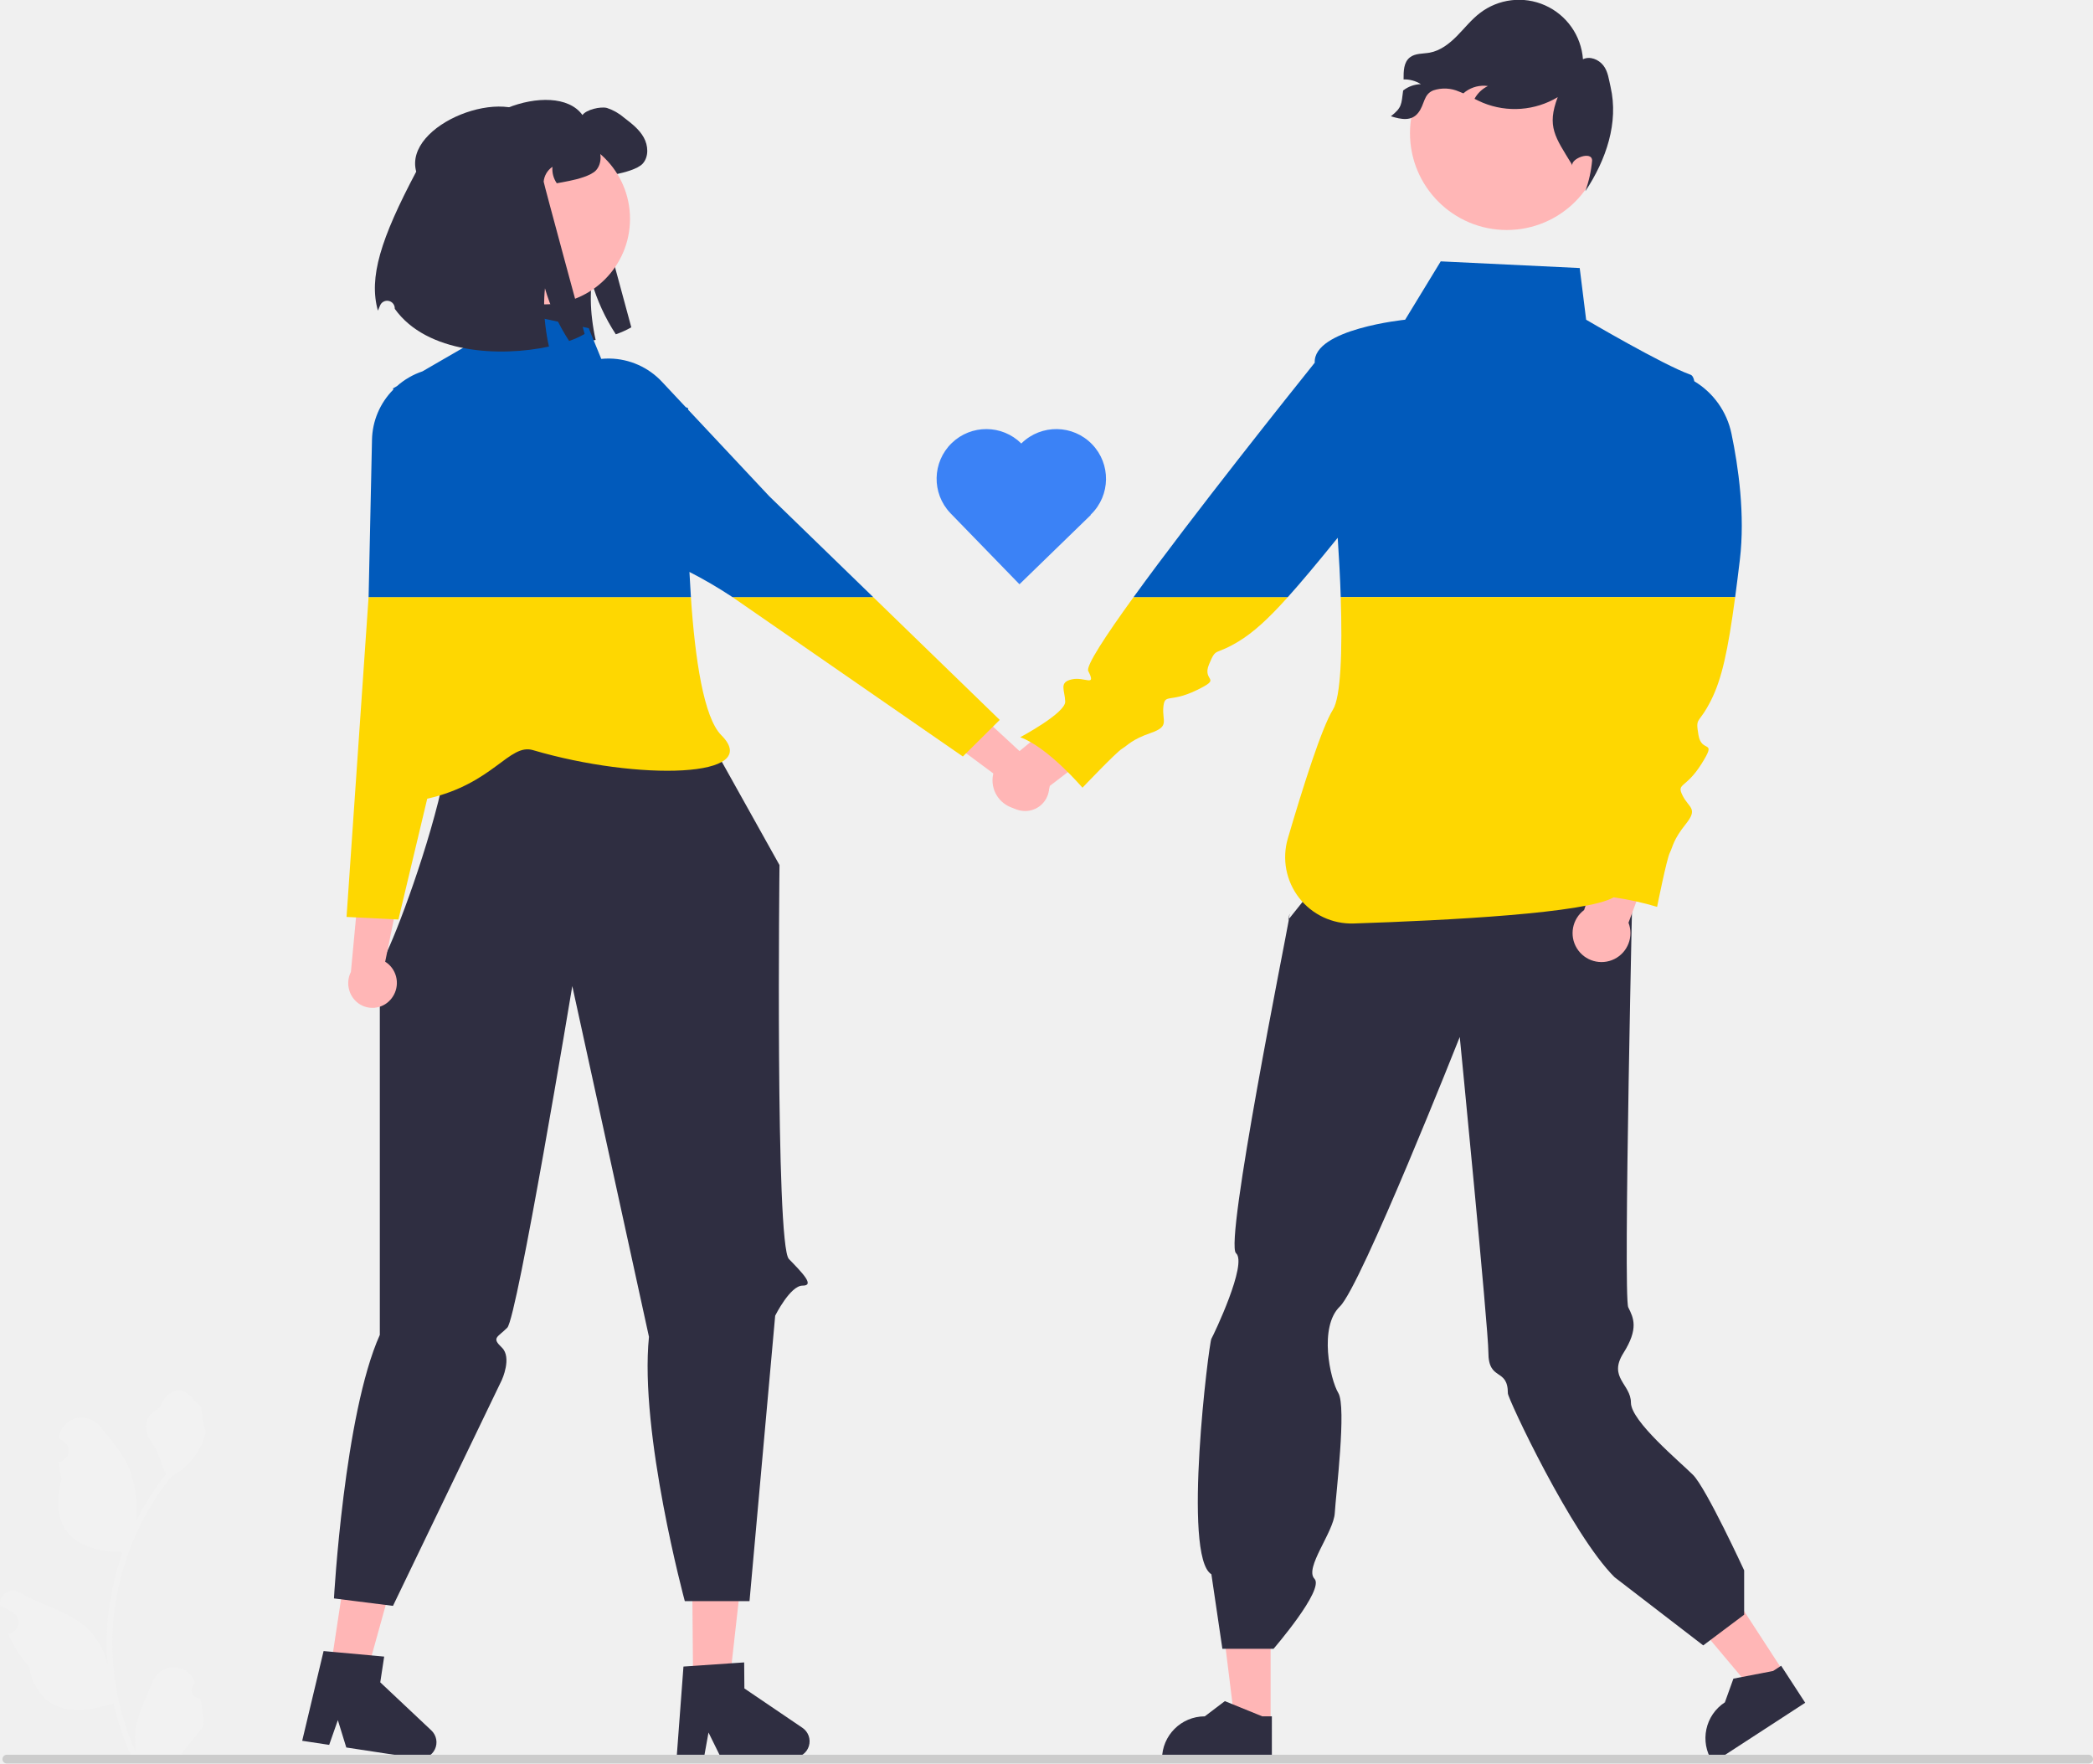
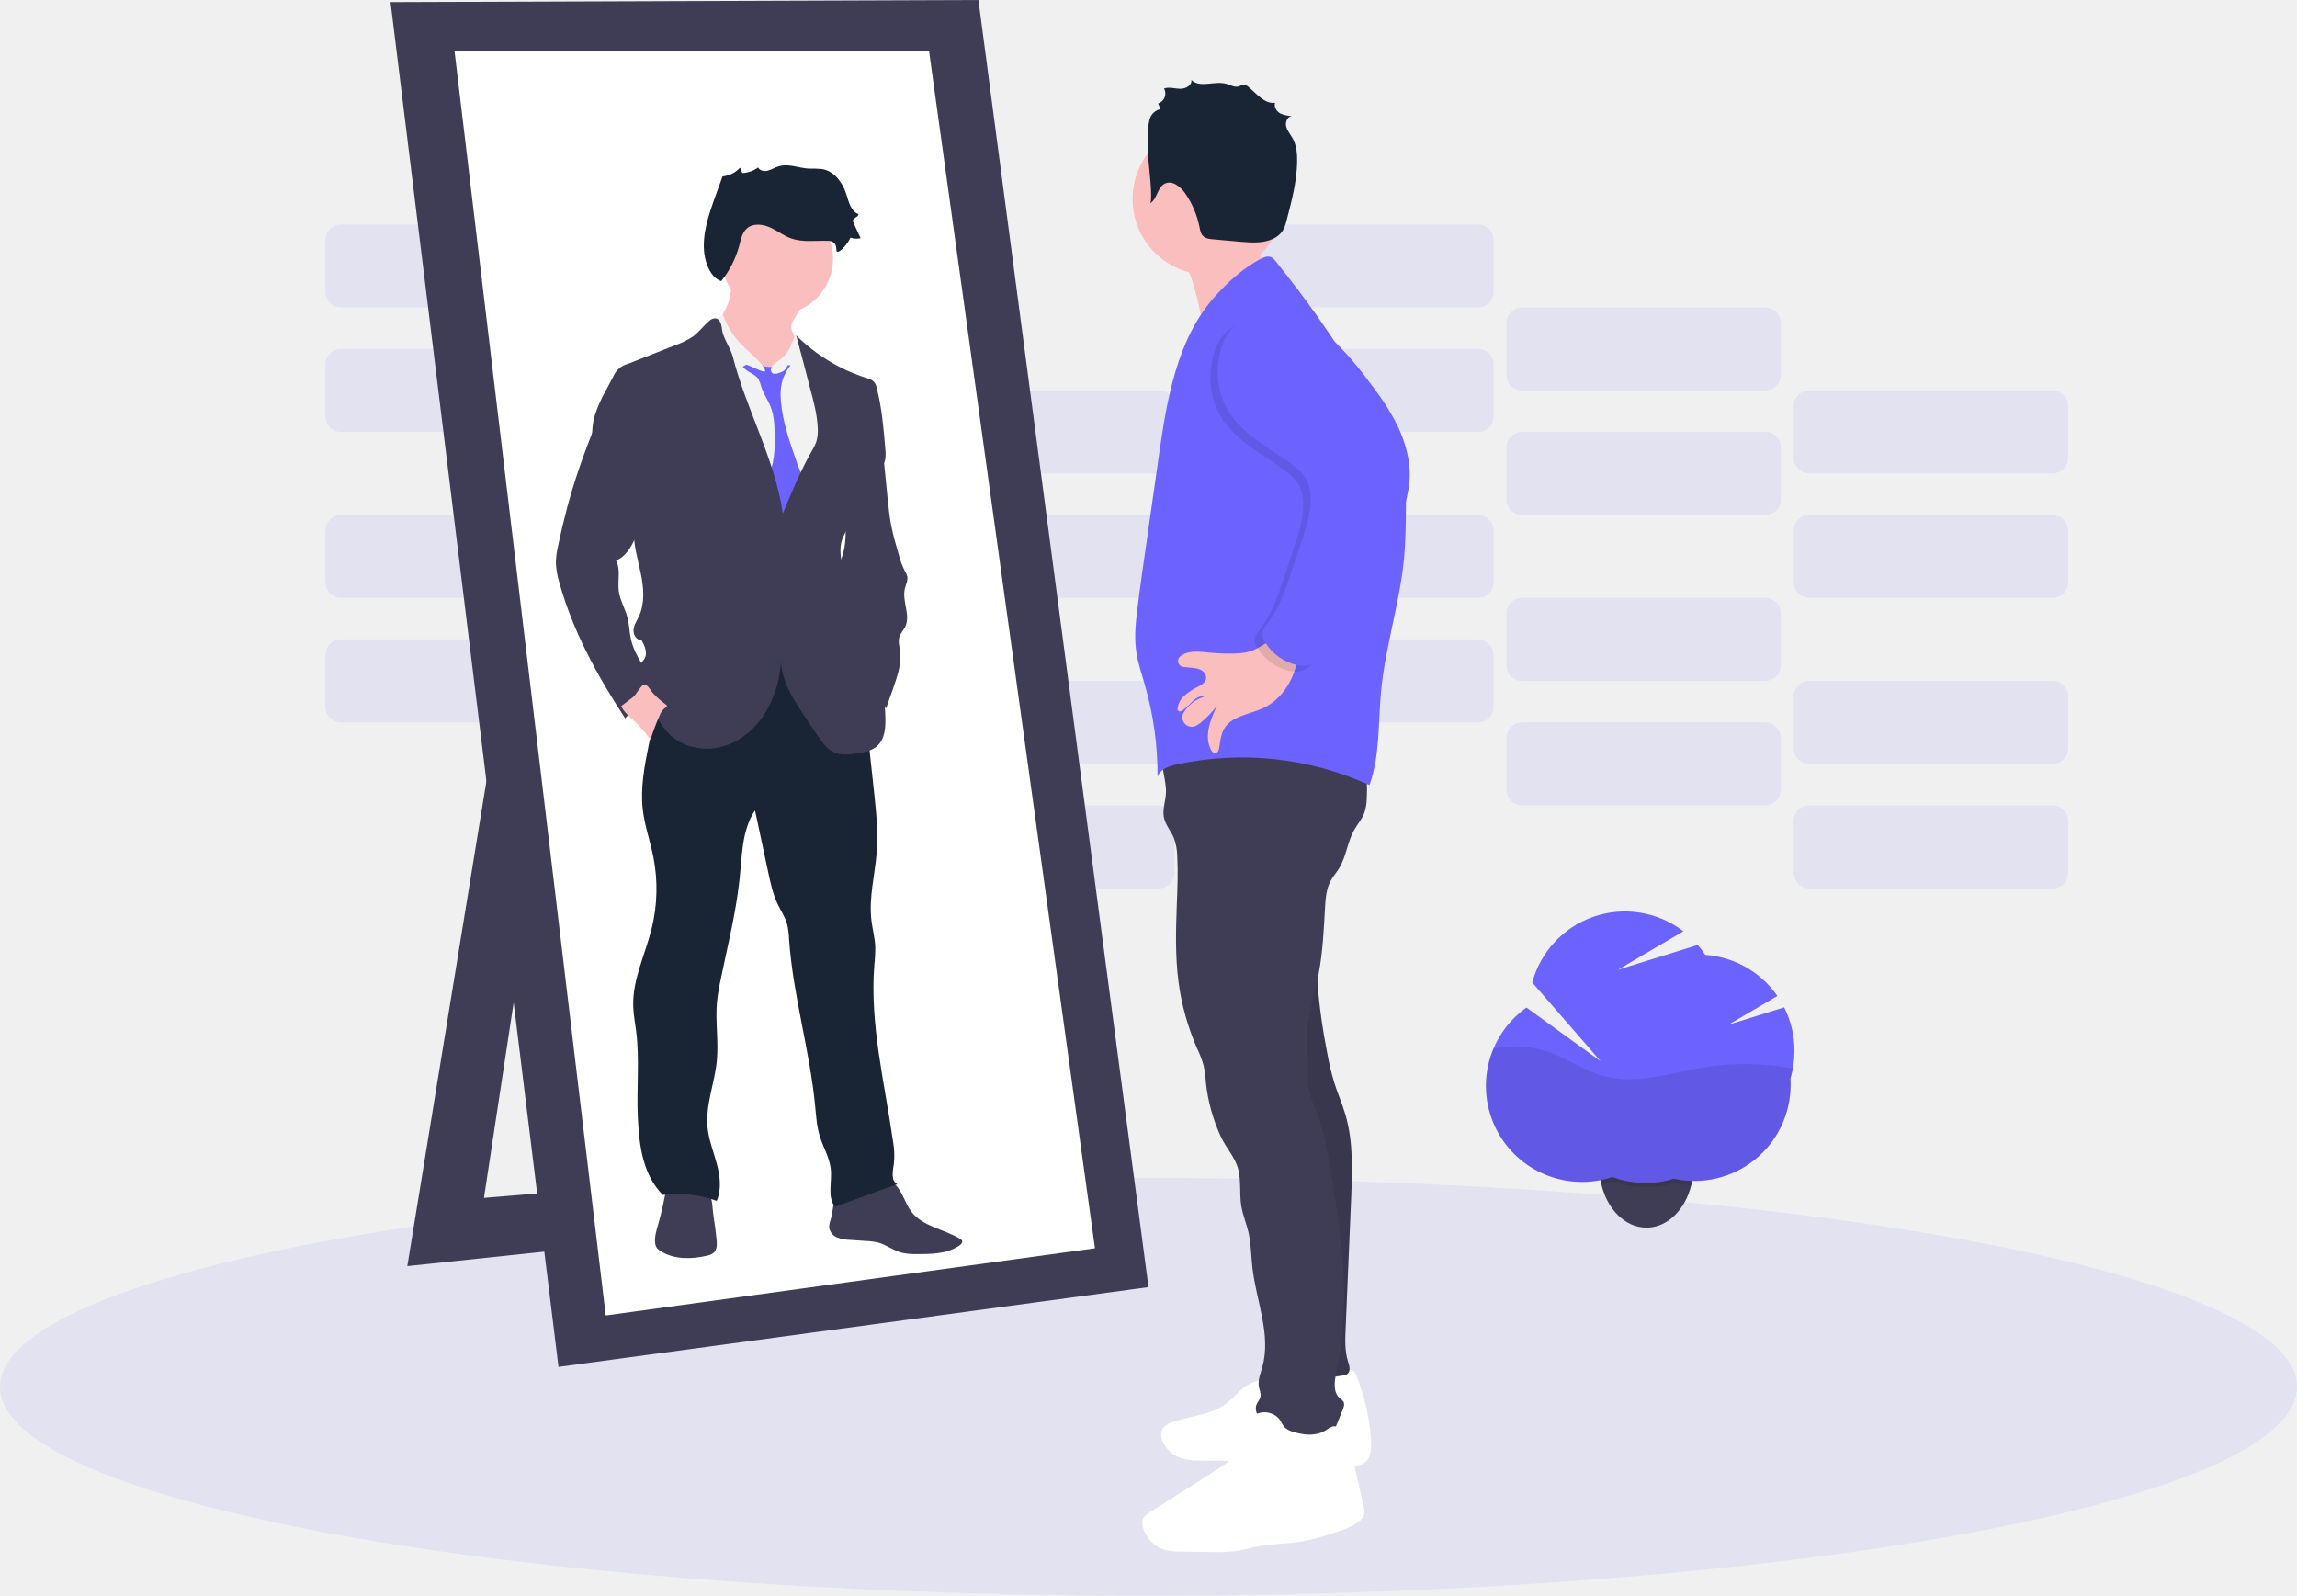
- <svg xmlns="http://www.w3.org/2000/svg" data-name="Layer 1" width="567.338" height="478.016" viewBox="0 0 567.338 478.016">
-   <path d="M441.806,255.712c-3.529-12.867,24.936-23.901,32.41-13.539,1.039-1.473,4.881-2.368,6.643-1.916a13.744,13.744,0,0,1,4.691,2.675c1.988,1.527,4.049,3.109,5.269,5.305,1.229,2.187,1.419,5.17-.235,7.068-1.311,1.509-5.179,2.485-7.149,2.883-1.374.28-2.531.506-3.525.669a6.739,6.739,0,0,1-1.175-4.456,5.47,5.47,0,0,0-2.386,4.013c-.027.334,11.108,41.304,11.108,41.304a24.287,24.287,0,0,1-4.203,1.889,52.848,52.848,0,0,1-6.553-14.28,45.762,45.762,0,0,0,.127,10.168,55.948,55.948,0,0,0,.958,5.631c-13.232,2.856-33.133,1.916-41.792-10.231l-.004-.151a2.067,2.067,0,0,0-3.993-.721c-.21.536-.403 1-.576,1.369C428.9,284.371,432.163,273.932,441.806,255.712Z" transform="translate(-316.3312 -210.9919)" fill="#2f2e41" />
-   <polygon points="187.875 456.283 197.734 456.2 202.098 417.287 187.548 417.41 187.875 456.283" fill="#ffb6b6" />
-   <path d="M533.853,679.343,518.108,668.663l-.059-7.055-3.386.227-10.496.724-2.573.171-1.868,24.935,7.396-.067,1.26-6.991,3.431,6.956,19.601-.164a4.408,4.408,0,0,0,2.439-8.055Z" transform="translate(-316.3312 -210.9919)" fill="#2f2e41" />
-   <polygon points="89.571 452.439 99.318 453.92 109.798 416.192 95.412 414.006 89.571 452.439" fill="#ffb6b6" />
-   <path d="M433.261,680.048l-13.853-13.042,1.06-6.975-3.379-.313-10.477-.95-2.568-.239-5.798,24.323,7.313,1.107,2.353-6.703,2.285,7.412,19.379,2.947a4.408,4.408,0,0,0,3.685-7.566Z" transform="translate(-316.3312 -210.9919)" fill="#2f2e41" />
-   <path d="M499.672,395.413l27.953,50.064s-1.166,102.965,2.549,106.784,7.078,7.244,3.715,7.213-7.434,8.153-7.434,8.153l-6.957,77.364h-17.543s-12.344-45.623-9.713-71.64l-20.782-95.077S456.528,568.188,453.837,570.879s-4.314,2.672-1.484,5.372,0,8.808,0,8.808l-29.498,61.221-16-2.018s2.774-49.979,12.433-71.435V471.432c-.728,8.693,33.303-79.296,12.493-72.691C438.365,396.651,499.672,395.413,499.672,395.413Z" transform="translate(-316.3312 -210.9919)" fill="#2f2e41" />
-   <path d="M422.318,481.805a6.821,6.821,0,0,0-.702-9.488,6.544,6.544,0,0,0-.876-.634l4.751-23.317-10.984-6.574-3.055,32.646a6.802,6.802,0,0,0,1.568,8.155,6.51,6.51,0,0,0,9.183-.651Q422.262,481.874,422.318,481.805Z" transform="translate(-316.3312 -210.9919)" fill="#ffb6b6" />
-   <path d="M593.233,430.754a6.821,6.821,0,0,1-5.816-7.529,6.543,6.543,0,0,1,.228-1.057l-19.113-14.177,3.782-12.229,24.082,22.251a6.802,6.802,0,0,1,4.281,7.116,6.51,6.51,0,0,1-7.268,5.651Q593.321,430.767,593.233,430.754Z" transform="translate(-316.3312 -210.9919)" fill="#ffb6b6" />
-   <circle cx="147.594" cy="59.322" r="23.183" fill="#ffb6b6" />
-   <path d="M437.826,245.399" transform="translate(-316.3312 -210.9919)" fill="#2f2e41" />
-   <polygon points="483.533 453.271 475.415 458.549 451.193 429.75 463.174 421.96 483.533 453.271" fill="#ffb6b6" />
-   <path d="M805.657,672.546,780.694,688.777l-.205-.316a11.59,11.59,0,0,1,3.398-16.034l.001-0,2.31-6.424,10.757-2.072,2.179-1.417Z" transform="translate(-316.3312 -210.9919)" fill="#2f2e41" />
-   <polygon points="344.417 467.102 334.734 467.101 330.128 429.753 344.419 429.754 344.417 467.102" fill="#ffb6b6" />
-   <path d="M661.089,688.195l-29.776-.001v-.377a11.59,11.59,0,0,1,11.59-11.589h.001l5.439-4.126,10.148,4.127,2.599 0Z" transform="translate(-316.3312 -210.9919)" fill="#2f2e41" />
-   <path d="M760.974,447.632l-86.829,1.909-8.607,10.758s.744-3.793.082.373-17.414,87.23-14.247,90.016-6.004,22.02-6.678,23.193-7.933,59.07,0,63.831l2.98,20.209h13.866s13.891-16.075,11.095-18.989,5.2-12.604,5.505-17.8,3.225-28.764.963-32.542-5.319-17.96.418-23.458,32.498-73.057,32.498-73.057,7.776,79.202,7.758,85.421c-.024,8.088,5.287,4.085,5.287,11.185,0,1.434,17.294,38.303,28.916,49.827l24.035,18.488,11.093-8.32v-12.018s-10.28-22.298-13.866-25.884-16.827-14.563-16.827-19.584-6.233-6.77-2.041-13.426,2.758-9.525,1.324-12.394,1.286-120.415,1.286-120.415Z" transform="translate(-316.3312 -210.9919)" fill="#2f2e41" />
-   <circle cx="408.437" cy="36.107" r="26.238" fill="#ffb6b6" />
-   <path d="M745.729,457.66l7.386-22.233,13.289,2.447-8.645,23.228a7.843,7.843,0,1,1-12.03-3.442Z" transform="translate(-316.3312 -210.9919)" fill="#ffb6b6" />
-   <path d="M592.555,414.694l18.096-14.878,9.942,9.152L600.901,424.017a7.843,7.843,0,1,1-8.346-9.323Z" transform="translate(-316.3312 -210.9919)" fill="#ffb6b6" />
-   <path d="M693.353,242.509c2.829.878,5.556,1.396,7.395-.924s1.359-4.973,4.095-6.092a9.679,9.679,0,0,1,6.989.324c.398.148.786.314,1.165.481.213-.185.425-.36.656-.527a8.337,8.337,0,0,1,6-1.461,8.18,8.18,0,0,0-3.633,3.467c.758.379,1.525.758,2.302,1.082a22.697,22.697,0,0,0,20.254-1.535c-3.032,7.987-.675,10.834,3.772,18.128l.176.425c-.444-1.913,5.371-4.123,5.371-1.35a33.125,33.125,0,0,1-1.849,8.32c5.704-8.588,9.069-18.636,6.859-28.278-.471-2.024-.684-4.197-1.969-5.842-1.285-1.636-3.651-2.598-5.519-1.673a17.396,17.396,0,0,0-27.992-12.48c-2.311,1.784-4.132,4.123-6.194,6.203s-4.502,3.975-7.386,4.493c-1.83.324-3.892.129-5.352,1.285-1.692,1.34-1.71,3.698-1.701,5.963a8.327,8.327,0,0,1,4.687,1.285,8.148,8.148,0,0,0-4.733,1.664.508.508,0,0,0-.074.055C696.172,239.328,696.375,240.133,693.353,242.509Z" transform="translate(-316.3312 -210.9919)" fill="#2f2e41" />
-   <path d="M370.59,671.321a2.269,2.269,0,0,1-1.645-3.933l.155-.618q-.031-.074-.062-.148a6.094,6.094,0,0,0-11.241.042c-1.839,4.428-4.179,8.864-4.756,13.546a18.029,18.029,0,0,0,.316,6.2,72.281,72.281,0,0,1-6.575-30.021,69.764,69.764,0,0,1,.433-7.783q.358-3.178.995-6.31a73.119,73.119,0,0,1,14.5-30.99,19.459,19.459,0,0,0,8.093-8.397,14.843,14.843,0,0,0,1.35-4.056c-.394.052-1.486-5.949-1.188-6.317-.549-.833-1.532-1.247-2.131-2.06-2.982-4.043-7.091-3.337-9.236,2.157-4.582,2.313-4.627,6.148-1.815,9.837,1.789,2.347,2.035,5.522,3.604,8.035-.162.207-.329.407-.491.614a73.591,73.591,0,0,0-7.681,12.169,30.592,30.592,0,0,0-1.826-14.21c-1.748-4.217-5.025-7.769-7.91-11.415a6.279,6.279,0,0,0-11.184,3.083q-.009.081-.017.161.643.363,1.259.77a3.078,3.078,0,0,1-1.241,5.602l-.063.01a30.626,30.626,0,0,0,.807,4.579c-3.702,14.316,4.29,19.53,15.701,19.764.252.129.497.258.749.381a75.115,75.115,0,0,0-4.043,19.028,71.243,71.243,0,0,0,.052,11.503l-.019-.136a18.826,18.826,0,0,0-6.427-10.87c-4.946-4.063-11.933-5.559-17.268-8.824a3.533,3.533,0,0,0-5.411,3.437l.022.143a20.677,20.677,0,0,1,2.319,1.117q.643.363,1.259.77a3.078,3.078,0,0,1-1.241,5.602l-.063.01c-.045.006-.084.013-.129.019a30.654,30.654,0,0,0,5.639,8.829c2.315,12.497,12.256,13.683,22.89,10.044h.006a75.093,75.093,0,0,0,5.044,14.726h18.02c.065-.2.123-.407.181-.607a20.474,20.474,0,0,1-4.986-.297c1.337-1.641,2.674-3.294,4.011-4.935a1.121,1.121,0,0,0,.084-.097c.678-.84,1.363-1.673,2.041-2.512l0-.001a29.99,29.99,0,0,0-.879-7.64Z" transform="translate(-316.3312 -210.9919)" fill="#f2f2f2" />
-   <path d="M316.999,687.818a1.186,1.186,0,0,0,1.19,1.19h564.29a1.19,1.19,0,1,0,0-2.38h-564.29A1.187,1.187,0,0,0,316.999,687.818Z" transform="translate(-316.3312 -210.9919)" fill="#ccc" />
-   <path d="M503.213,366.022c.111,2.279.242,4.56.394,6.82h11.261l-.161-.111A121.192,121.192,0,0,0,503.213,366.022Z" transform="translate(-316.3312 -210.9919)" fill="none" />
-   <path d="M410.267,459.537l14.065.698,7.806-32.744c17.946-4.035,22.203-15.069,28.655-13.17,28.622,8.426,62.638,7.533,51.062-4.042-4.746-4.746-7.11-20.5-8.248-37.437h-87.366Z" transform="translate(-316.3312 -210.9919)" fill="#fed701" />
-   <polygon points="198.537 161.851 260.993 205.057 270.992 195.141 236.689 161.851 198.537 161.851" fill="#fed701" />
-   <path d="M524.86,345.514,502.855,322.038c.007-.246.012-.386.012-.386l-.671-.317-6.401-6.829a19.867,19.867,0,0,0-14.211-6.326,20.389,20.389,0,0,0-2.273.092l-3.397-8.322-28.416-6.028-5.642,11.357-11.017,6.378a19.901,19.901,0,0,0-6.907,3.999l-1.076.623.08.327a19.838,19.838,0,0,0-5.77,13.604l-.914,42.49-.01.142h87.366c-.152-2.26-.283-4.541-.394-6.82a121.192,121.192,0,0,1,11.495,6.709l.161.111h38.152Z" transform="translate(-316.3312 -210.9919)" fill="#015abb" />
-   <path d="M611.318,392.877c2.271,4.488-.919,1.46-4.488,2.271-3.569.811-1.839,2.92-1.758,6.029s-12.194,9.652-12.194,9.652c7.489,2.677,16.87,13.681,16.87,13.681s9.085-9.571,10.734-10.571c1.649-1,2.569-2.46,7.787-4.272,5.218-1.811,3.028-3.19,3.407-7.029.379-3.839,1.649-1,8.976-4.542s1.379-2.19,3.407-7.029c2.028-4.84,1.379-2.19,7.976-6.191,3.965-2.405,7.904-5.937,13.384-12.033H623.607C615.895,383.496,610.644,391.544,611.318,392.877Z" transform="translate(-316.3312 -210.9919)" fill="#fed701" />
-   <path d="M787.938,362.778c1.465-12.211-.388-25.251-2.272-34.267a21.716,21.716,0,0,0-10.058-14.167c-.191-.979-.531-1.606-1.052-1.791-7.458-2.651-28.277-14.899-28.277-14.899l-1.745-14.006L706.86,281.837l-9.64,15.816s-24.972,2.51-24.509,11.652c-6.048,7.543-32.968,41.249-49.104,63.538h41.813c3.637-4.046,7.953-9.219,13.41-15.949.037-.046.072-.093.109-.139.367,5.456.649,10.914.817,16.088H786.67C787.076,369.808,787.494,366.474,787.938,362.778Z" transform="translate(-316.3312 -210.9919)" fill="#015abb" />
-   <path d="M786.67,372.843H679.756c.477,14.703.022,27.101-2.118,30.515-3.004,4.792-8.089,20.829-12.222,34.91a17.995,17.995,0,0,0,17.859,23.046c25.642-.845,63.164-2.802,70.477-7.093a81.014,81.014,0,0,1,11.758,2.584s2.588-12.94,3.45-14.665c.863-1.725.863-3.45,4.313-7.764,3.451-4.313.863-4.313-.863-7.764-1.725-3.45.863-1.725,5.176-8.626,4.313-6.901,0-2.588-.863-7.764-.863-5.176,0-2.588,3.451-9.489C783.033,395.016,784.708,387.513,786.67,372.843Z" transform="translate(-316.3312 -210.9919)" fill="#fed701" />
-   <path d="M429.153,257.519c-3.529-12.867,24.936-23.901,32.41-13.539,1.039-1.473,4.881-2.368,6.643-1.916a13.744,13.744,0,0,1,4.691,2.675c1.988,1.527,4.049,3.109,5.269,5.305,1.229,2.187,1.419,5.17-.235,7.068-1.311,1.509-5.179,2.485-7.149,2.883-1.374.28-2.531.506-3.525.669a6.739,6.739,0,0,1-1.175-4.456,5.47,5.47,0,0,0-2.386,4.013c-.027.334,11.108,41.304,11.108,41.304a24.287,24.287,0,0,1-4.203,1.889,52.848,52.848,0,0,1-6.553-14.28,45.762,45.762,0,0,0,.127,10.168,55.95,55.95,0,0,0,.958,5.631c-13.232,2.856-33.133,1.916-41.792-10.231l-.004-.151a2.067,2.067,0,0,0-3.993-.721c-.21.536-.403 1-.576,1.369C416.247,286.179,419.51,275.74,429.153,257.519Z" transform="translate(-316.3312 -210.9919)" fill="#2f2e41" />
-   <path d="M593.272,331.109l0,0c-.034.033-.065.067-.098.1a13.472,13.472,0,0,0-18.874-.102l0,0a13.472,13.472,0,0,0-.401,18.921l-.003.003.126.13,0,0,18.649,19.202L612.003,350.587l-.054-.055c.032-.031.066-.06.099-.091l0,0a13.474,13.474,0,0,0,.278-19.054l0,0A13.474,13.474,0,0,0,593.272,331.109Z" transform="translate(-316.3312 -210.9919)" fill="#3b82f6" />
+ <svg xmlns="http://www.w3.org/2000/svg" data-name="Layer 1" width="1094" height="760" viewBox="0 0 1094 760">
+   <rect x="155" y="304.52" width="130.73" height="39.52" rx="7.43" fill="#6c63ff" opacity="0.1" />
+   <rect x="291.81" y="344.05" width="130.73" height="39.52" rx="7.43" fill="#6c63ff" opacity="0.1" />
+   <rect x="428.63" y="383.57" width="130.73" height="39.52" rx="7.43" fill="#6c63ff" opacity="0.1" />
+   <rect x="155" y="245.24" width="130.73" height="39.52" rx="7.43" fill="#6c63ff" opacity="0.1" />
+   <rect x="291.81" y="284.76" width="130.73" height="39.52" rx="7.43" fill="#6c63ff" opacity="0.1" />
+   <rect x="428.63" y="324.29" width="130.73" height="39.52" rx="7.43" fill="#6c63ff" opacity="0.1" />
+   <rect x="580.64" y="304.52" width="130.73" height="39.52" rx="7.43" fill="#6c63ff" opacity="0.1" />
+   <rect x="717.45" y="344.05" width="130.73" height="39.52" rx="7.43" fill="#6c63ff" opacity="0.1" />
+   <rect x="854.27" y="383.57" width="130.73" height="39.52" rx="7.43" fill="#6c63ff" opacity="0.1" />
+   <rect x="580.64" y="245.24" width="130.73" height="39.52" rx="7.43" fill="#6c63ff" opacity="0.1" />
+   <rect x="717.45" y="284.76" width="130.73" height="39.52" rx="7.43" fill="#6c63ff" opacity="0.1" />
+   <rect x="854.27" y="324.29" width="130.73" height="39.52" rx="7.43" fill="#6c63ff" opacity="0.1" />
+   <rect x="155" y="166.19" width="130.73" height="39.52" rx="7.43" fill="#6c63ff" opacity="0.1" />
+   <rect x="291.81" y="205.71" width="130.73" height="39.52" rx="7.43" fill="#6c63ff" opacity="0.1" />
+   <rect x="428.63" y="245.24" width="130.73" height="39.52" rx="7.43" fill="#6c63ff" opacity="0.1" />
+   <rect x="155" y="106.9" width="130.73" height="39.52" rx="7.43" fill="#6c63ff" opacity="0.1" />
+   <rect x="291.81" y="146.43" width="130.73" height="39.52" rx="7.43" fill="#6c63ff" opacity="0.1" />
+   <rect x="428.63" y="185.95" width="130.73" height="39.52" rx="7.43" fill="#6c63ff" opacity="0.1" />
+   <rect x="580.64" y="166.19" width="130.73" height="39.52" rx="7.43" fill="#6c63ff" opacity="0.1" />
+   <rect x="717.45" y="205.71" width="130.73" height="39.52" rx="7.43" fill="#6c63ff" opacity="0.1" />
+   <rect x="854.27" y="245.24" width="130.73" height="39.52" rx="7.43" fill="#6c63ff" opacity="0.1" />
+   <rect x="580.64" y="106.9" width="130.73" height="39.52" rx="7.43" fill="#6c63ff" opacity="0.1" />
+   <rect x="717.45" y="146.43" width="130.73" height="39.52" rx="7.43" fill="#6c63ff" opacity="0.1" />
+   <rect x="854.27" y="185.95" width="130.73" height="39.52" rx="7.43" fill="#6c63ff" opacity="0.1" />
+   <ellipse cx="547" cy="660.5" rx="547" ry="99.5" fill="#6c63ff" opacity="0.1" />
+   <polygon points="240 321 194 603 402 581 393 557 230.5 570.5 268.5 320.5 240 321" fill="#3f3d56" />
+   <polygon points="186 1 466 0 547 613 266 651 186 1" fill="#3f3d56" />
+   <polygon points="216.5 24.5 442.5 24.5 521.5 594.5 288.5 626.5 216.5 24.5" fill="#fff" />
+   <path d="M482.64,638.86c1.42,2.72,2.48,5.66,4.33,8.11,5.4,7.22,15.65,8.35,23.34,13.06a2.15,2.15,0,0,1,.91.88c.35.83-.43,1.7-1.18,2.22-5.83,4.09-13.48,4.18-20.61,4.13a27.49,27.49,0,0,1-7.13-.68c-3.77-1-7-3.63-10.72-4.7a28.44,28.44,0,0,0-5.89-.83l-7.81-.53a18.41,18.41,0,0,1-6.09-1.13,6.16,6.16,0,0,1-3.84-4.55c-.22-1.66.49-3.27.91-4.89,1-3.84.69-8.48,3.68-11.1a11.35,11.35,0,0,1,4.15-2,132.39,132.39,0,0,1,16.61-4.42C477.93,631.52,480.59,634.92,482.64,638.86Z" transform="translate(-53 -70)" fill="#3f3d56" />
+   <path d="M394.3,660.49c.2,2.13.26,4.57-1.28,6.06a6.83,6.83,0,0,1-3.35,1.5c-7.39,1.72-15.63,1.84-22.06-2.18a6.09,6.09,0,0,1-1.74-1.49,5.43,5.43,0,0,1-.88-2.75c-.23-2.83.64-5.62,1.43-8.35a146.52,146.52,0,0,0,4.25-19.75c.08-.55,18.87,3,20.12,4.86,1.57,2.3,1.58,7.82,2,10.56Q393.74,654.69,394.3,660.49Z" transform="translate(-53 -70)" fill="#3f3d56" />
+   <path d="M464.24,400.27l5,46.49c1,9.5,2.05,19.05,1.36,28.58-.8,11-3.88,22-2.58,32.9.51,4.24,1.67,8.4,1.84,12.67a69,69,0,0,1-.43,8.5c-2.26,28.21,4.89,56.2,8.89,84.21a36.54,36.54,0,0,1,.42,10.48c-.52,3.55-1.56,8.21,1.6,9.89l-29.68,10.76c-3.79-4.75-1.28-12.14-2-18.17-.66-5.43-3.64-10.27-5.23-15.5-1.44-4.7-1.74-9.65-2.21-14.53-2.59-26.57-10.54-52.45-12.4-79.08a36,36,0,0,0-1-7.63c-1-3.31-3-6.2-4.46-9.31-2.24-4.67-3.34-9.79-4.42-14.85l-6.35-29.75c-6.42,9.56-6.16,22-7.43,33.46-1.78,16-5.76,31.73-9,47.53a94.47,94.47,0,0,0-1.69,10.3c-.84,9.27.83,18.63-.06,27.89-1,10.73-5.51,21.2-4.42,31.93.6,5.94,2.88,11.56,4.42,17.32s2.3,12.08-.05,17.57a54,54,0,0,0-25.71-2.84c-9.53-9.75-11.22-23.35-11.87-37s.92-27.32-.78-40.84c-.5-4-1.28-7.9-1.41-11.89-.42-12.79,5.73-24.76,8.79-37.19a78.7,78.7,0,0,0,.77-34.15c-1.5-7.47-4.08-14.72-5-22.29-1.25-10.61.87-21.3,3-31.78,1.43-7.07,2.85-14.14,4.47-21.17,1.74-7.55,3.81-15.26,8.46-21.44,7.44-9.89,20.65-14.28,33-13.32s23.88,6.58,34.08,13.58A128.48,128.48,0,0,1,464.24,400.27Z" transform="translate(-53 -70)" fill="#192534" />
+   <path d="M431.06,222.25a8.63,8.63,0,0,0-1.15,2.94c-.25,2.05,1,3.93,2,5.72a31.15,31.15,0,0,1,2.93,7.3,12,12,0,0,1,.43,4.87,11.75,11.75,0,0,1-1.3,3.5c-1.93,3.72-4.79,7.16-8.68,8.71a15.29,15.29,0,0,1-9.39.38,28.51,28.51,0,0,1-8.59-4.08,26.11,26.11,0,0,1-5.88-5.1,35.25,35.25,0,0,1-4.06-7c-2.08-4.35-4.19-9-3.81-13.77a4.6,4.6,0,0,1,.24-1.27,6.83,6.83,0,0,1,1.34-2,26.1,26.1,0,0,0,6.12-18.15l14.57,3.31c3.21.73,6.42,1.46,9.59,2.37,2.6.75,6.6,1.79,8.29,4.11S432.21,220.13,431.06,222.25Z" transform="translate(-53 -70)" fill="#fbbebe" />
+   <circle cx="370.26" cy="123.29" r="26.48" fill="#fbbebe" />
+   <path d="M419,246.71c1.12-2.45,3.54-4,5.75-5.54s4.45-3.51,4.88-6.18a4.43,4.43,0,0,1,.44-1.74c.85-1.28,2.87-.64,4.08.3,2.94,2.29,4.94,5.54,6.89,8.71a74.43,74.43,0,0,1,6.45,12.19c2.81,7.41,3.15,15.5,3.46,23.41.28,7.2.55,14.51-1.2,21.49-1.1,4.42-3,8.71-3.11,13.26-.33,16.53-6.07,32.33-6.47,48.86a126.75,126.75,0,0,0,.72,14.31l.94,10.73q-21.81-1.25-43.5-3.83c-.42-4.94-1.83-9.73-3.12-14.51a314.93,314.93,0,0,1-10.11-59.74c-.77-10.72-1.56-21.4-2.75-32.08-1.07-9.71-3.17-19.48-1.91-29.17a40.27,40.27,0,0,1,4.1-12.62,8.32,8.32,0,0,1,3.2-3.83A8.65,8.65,0,0,1,390,230a41.94,41.94,0,0,1,6.88-.81,4.74,4.74,0,0,1,1.68.16,5.27,5.27,0,0,1,2.29,2.22A41.52,41.52,0,0,0,419,246.71Z" transform="translate(-53 -70)" fill="#f2f2f2" />
+   <path d="M406.72,244.59c1.86,2.66,5.8,3.29,7.52,6a15.73,15.73,0,0,1,1.31,3.57c1.05,3.35,3.17,6.26,4.46,9.53,1.86,4.7,1.91,9.9,1.93,14.95a49.47,49.47,0,0,1-.92,12c-.6,2.47-1.58,4.82-2.3,7.26a35.5,35.5,0,0,0-1.34,12.8,5.24,5.24,0,0,0,.72,2.65,5.75,5.75,0,0,0,2.56,1.74c2.93,1.29,6,2.61,9.2,2.31a3.37,3.37,0,0,0,1.83-.61,4.07,4.07,0,0,0,.9-1.19l2-3.38c1.81-3.09,3.7-6.55,3-10.08a20,20,0,0,0-2.27-5.17,60.78,60.78,0,0,1-3.26-8.07c-3.19-9.17-6.42-18.47-7.14-28.15a24.74,24.74,0,0,1,1.2-10.92,31.1,31.1,0,0,1,3.52-6.09,2.61,2.61,0,0,0-2.81-.95,16.72,16.72,0,0,0-2.91,1.21c-2.94,1.24-6.2.79-9.17-.06-1.16-.34-3-1.5-4.2-1.42C410.14,242.57,406.79,244.71,406.72,244.59Z" transform="translate(-53 -70)" fill="#6c63ff" />
+   <path d="M430.13,244.48c-.6-.48-1.53-.92-2.06-.36a2.32,2.32,0,0,0-.38.81c-.52,1.4-2.05,2.09-3.44,2.63s-2.89.84-3.73-.19a2.26,2.26,0,0,1,.13-2.67,8.16,8.16,0,0,1,2.19-1.85,21.38,21.38,0,0,0,8.72-13.72,6.52,6.52,0,0,1,2.39,4.13c.33,1.59.37,3.23.7,4.82.49,2.28,1.58,4.41,1.83,6.72.13,1.23,0,2.47,0,3.7a22.71,22.71,0,0,0,.42,3.58C434.56,249.6,432.91,246.69,430.13,244.48Z" transform="translate(-53 -70)" fill="#f2f2f2" />
+   <path d="M409.89,237.69c-1-.95-2-1.85-3-2.82a38.9,38.9,0,0,1-9.67-15.35c-1.28,1-2.69,2.32-2.72,4a6.13,6.13,0,0,0,1.32,3.25,50.68,50.68,0,0,1,7.33,19.61,5.84,5.84,0,0,1,5.05-2.69c1.58,0,8.67,4.2,9.18,3.14C418.13,245.17,411.09,238.82,409.89,237.69Z" transform="translate(-53 -70)" fill="#f2f2f2" />
+   <path d="M432.22,229.73a83,83,0,0,0,33.58,20.33,7.54,7.54,0,0,1,3.39,1.72,6.93,6.93,0,0,1,1.41,3.1c2.44,9.54,3.26,19.41,4.07,29.22a16.28,16.28,0,0,1-.1,4.88c-.59,2.62-2.45,4.74-4.28,6.71-5.74,6.15-12.29,12.58-13.26,20.94a33.45,33.45,0,0,1-.57,4.8c-.5,1.86-1.61,3.5-2.29,5.31-3.34,8.91,4.21,19.7-.39,28A50.54,50.54,0,0,1,458.84,370a19.86,19.86,0,0,0,1.37,5.88c1.37,2.86,4.19,4.68,6.41,7,6.77,6.94,7.6,17.56,8,27.25.25,5.46.17,11.73-4,15.31-2.41,2.09-5.7,2.77-8.85,3.29-4.19.7-8.75,1.2-12.46-.87-2.66-1.48-4.47-4.07-6.2-6.57-3.28-4.77-6.57-9.53-9.68-14.42-4.92-7.71-9.56-16.52-8.14-25.56-.4,9.25-2.35,18.57-6.89,26.63s-11.85,14.79-20.72,17.45-19.24.78-25.85-5.7a34.94,34.94,0,0,1-5.51-7.43,72.52,72.52,0,0,1-8.14-20.71c-.43-1.89-.75-4,.2-5.69.45-.8,1.14-1.43,1.61-2.22,1.58-2.69.06-6.08-1.47-8.82-2.33.22-4-2.52-3.79-4.86s1.61-4.37,2.6-6.5c2.9-6.28,2.26-13.59.86-20.36s-3.49-13.5-3.33-20.41c.17-7.31-5.09-13.89-9.1-20-2.24-3.44-4.85-6.64-6.8-10.25a33.07,33.07,0,0,1-2.62-24.76,64.89,64.89,0,0,1,5.48-12.22l3.3-6.19a10.21,10.21,0,0,1,7-6l22.83-9a34.35,34.35,0,0,0,8.24-4.12c2.79-2.1,4.87-5,7.53-7.24a4.22,4.22,0,0,1,3-1.31c2.14.19,2.9,2.89,3.12,5,.5,4.72,4,8.72,5.19,13.31,6.44,25.35,20.07,48.73,23.81,74.61,4.2-10.09,8.4-20.2,13.78-29.7a24.66,24.66,0,0,0,2.13-4.31,18.4,18.4,0,0,0,.71-6.69c-.27-6.51-2-12.87-3.71-19.16C436.53,246.1,434.53,238.21,432.22,229.73Z" transform="translate(-53 -70)" fill="#3f3d56" />
+   <path d="M475.73,307.19c.44,4.26.87,8.53,1.66,12.74.92,4.87,2.32,9.63,3.71,14.39a37.45,37.45,0,0,0,2.9,7.73,9.94,9.94,0,0,1,1.07,2.29c.49,2-.63,4-1.11,6-1.44,6,2.88,12.67.16,18.2-.82,1.68-2.25,3.07-2.79,4.87-.63,2.07,0,4.28.33,6.42.85,6-1.2,12.1-3.22,17.87L475,407.44c-3.14-5.84-6.31-11.74-10.65-16.75-1.55-1.8-3.24-3.47-4.67-5.37a37.66,37.66,0,0,1-5-9.74,84.43,84.43,0,0,1-5.17-25.72,17.59,17.59,0,0,1,.85-7.4,39.36,39.36,0,0,1,2.22-4c2.68-4.83,3.23-10.55,3.18-16.07s-.64-11.06,0-16.55a37.86,37.86,0,0,1,4-13.13,18.63,18.63,0,0,1,5.43-6.77,9.78,9.78,0,0,1,6-1.95c3.27.19,2.52,3,2.8,5.71Z" transform="translate(-53 -70)" fill="#3f3d56" />
+   <path d="M328.64,293.58q-3.06,9-5.52,18.16-2.4,9-4.29,18.1a38.76,38.76,0,0,0-1.08,8.14,36.42,36.42,0,0,0,1.63,9.41c6.44,23.21,18.18,44.62,31.4,64.75A58.28,58.28,0,0,1,364.08,400a2.85,2.85,0,0,0,1-1,2.71,2.71,0,0,0-.32-2.34c-3.65-7.48-9.43-14.07-11.25-22.2-.76-3.38-.79-6.9-1.65-10.26-1.11-4.35-3.59-8.33-4.16-12.79-.61-4.86,1-10.16-1.28-14.47,4.65-1.81,7.34-6.6,9.31-11.19a61.29,61.29,0,0,0,4.48-14.71,44.26,44.26,0,0,0-5.41-28.15,45,45,0,0,0-9.05-11.36c-1.19-1.07-4-4.14-5.73-4.11-2.31.05-3.05,3.79-3.71,5.47C333.64,279.75,331,286.62,328.64,293.58Z" transform="translate(-53 -70)" fill="#3f3d56" />
+   <path d="M370.06,405.51c.3.22.64.52.56.88s-.37.45-.63.6a7.76,7.76,0,0,0-2.88,3.9,108.85,108.85,0,0,0-4.34,11.49,50.37,50.37,0,0,0-7.84-9.15c-2.28-2.1-4.83-4.09-6.05-6.93,0-.08,5.24-3.95,5.72-4.37,1.47-1.31,3.32-4.94,4.84-5.74,1.72-.9,3.36,2.63,4.67,4.05A39.72,39.72,0,0,0,370.06,405.51Z" transform="translate(-53 -70)" fill="#fbbebe" />
+   <path d="M451.38,189.15c-.07-1.31-.24-2.76-1.24-3.61a4.73,4.73,0,0,0-3-.83c-5.83-.19-11.86.79-17.36-1.17-3.62-1.29-6.71-3.77-10.24-5.31s-8.05-1.95-10.9.64c-2.16,2-2.75,5.07-3.5,7.9a46.32,46.32,0,0,1-8.63,17.12c-2.71-.84-4.65-3.26-5.9-5.8-4.25-8.66-2.16-19,.86-28.18,1-3.08,2.11-6.13,3.22-9.17l2.44-6.72a13.12,13.12,0,0,0,8.36-4.16l1.05,2.55a13.3,13.3,0,0,0,7.5-2.65c.84,1.58,3,2,4.75,1.49s3.26-1.49,5-2c4.65-1.5,9.61.81,14.49,1.07a58,58,0,0,1,6.19.18c5.76.93,9.83,6.35,11.59,11.91,1.17,3.7,2.14,8.25,5.79,9.56.08,1.4-2.4,1.67-2.61,3a2.3,2.3,0,0,0,.3,1.27l3.35,7.19a8.32,8.32,0,0,1-4.84-.24C456.54,186.74,451.53,191.86,451.38,189.15Z" transform="translate(-53 -70)" fill="#192534" />
+   <path d="M621.14,204.8a131.36,131.36,0,0,1,4,16.73c.72,4.24,1.14,8.95-1.29,12.49,9.26-13.93,18.93-28.28,33-37.27A30.13,30.13,0,0,1,649,173.51c.08-.84-11.55,3.55-12.44,4.05-4.08,2.27-7.82,5.09-11.8,7.52-2.06,1.25-10.64,4.21-10.72,6,0,1.15,3.41,4.67,4.05,5.88A45.67,45.67,0,0,1,621.14,204.8Z" transform="translate(-53 -70)" fill="#fbbebe" />
+   <path d="M664.17,730.18a15.5,15.5,0,0,0-15.84-1.2c-4.53,2.34-7.58,6.77-11.7,9.77-7.08,5.14-16.43,5.55-24.72,8.33-2.2.74-4.54,1.84-5.47,4a7.1,7.1,0,0,0,.41,5.57,14.42,14.42,0,0,0,6.86,7.07c3.72,1.78,8,1.86,12.12,1.91l35.8.42c11,.13,22.07.26,33,1.63,2.55.32,5.31.67,7.56-.58,3.66-2,4.08-7.06,3.8-11.23a103.07,103.07,0,0,0-7-30.8c-.43-1.09-1-2.33-2.21-2.53a3.6,3.6,0,0,0-2.38.76c-10.1,6-22.89,9.39-33.63,4.59" transform="translate(-53 -70)" fill="#fff" />
+   <path d="M682.09,501.78c-4,23.23-1.39,47.1,3.11,70.23a122.46,122.46,0,0,0,3.27,13.64c1.61,5.1,3.78,10,5.29,15.13,3.84,13,3.3,26.9,2.73,40.47L693.87,703c-.22,5.18-.42,10.48,1.14,15.42.63,2,1.4,4.5-.19,5.85a4.46,4.46,0,0,1-2.11.81,32.66,32.66,0,0,1-21-3.15L671,659.55c-.22-19.23-.45-38.54-3.41-57.53-2.35-15.1-6.43-30-6.7-45.28-.28-16,3.64-31.79,7.64-47.3.86-3.32,4-5.75,6.58-8a8.09,8.09,0,0,1,3.2-1.94C679.51,499.17,681.35,500.77,682.09,501.78Z" transform="translate(-53 -70)" fill="#3f3d56" />
+   <path d="M682.09,501.78c-4,23.23-1.39,47.1,3.11,70.23a122.46,122.46,0,0,0,3.27,13.64c1.61,5.1,3.78,10,5.29,15.13,3.84,13,3.3,26.9,2.73,40.47L693.87,703c-.22,5.18-.42,10.48,1.14,15.42.63,2,1.4,4.5-.19,5.85a4.46,4.46,0,0,1-2.11.81,32.66,32.66,0,0,1-21-3.15L671,659.55c-.22-19.23-.45-38.54-3.41-57.53-2.35-15.1-6.43-30-6.7-45.28-.28-16,3.64-31.79,7.64-47.3.86-3.32,4-5.75,6.58-8a8.09,8.09,0,0,1,3.2-1.94C679.51,499.17,681.35,500.77,682.09,501.78Z" transform="translate(-53 -70)" opacity="0.1" />
+   <path d="M607,429.18c-1.48,6.09,1.66,12.4,1.31,18.66-.2,3.79-1.69,7.57-1,11.29s3.35,6.52,4.77,9.93a26.94,26.94,0,0,1,1.62,8.88c.41,7.48.08,15-.2,22.45-.47,12.5-.82,25.07.83,37.46A117.19,117.19,0,0,0,623,569a54,54,0,0,1,3.23,8.39,59.88,59.88,0,0,1,1.1,8.14,82.7,82.7,0,0,0,7.07,25.71c2.55,5.57,7,10,8.41,15.91,1.34,5.66.44,11.63,1.41,17.36.71,4.25,2.44,8.27,3.4,12.47,1.25,5.43,1.22,11.06,1.85,16.6,1.8,16,9.07,32,4.73,47.52-.87,3.12-2.22,6.29-1.61,9.47.3,1.56,1.06,3.1.72,4.65-.28,1.32-1.3,2.34-1.82,3.59-1,2.34.06,5.12,1.84,6.93a19.69,19.69,0,0,0,6.5,3.84c7.37,3.15,15,6.35,23,6.28a6.18,6.18,0,0,0,2.83-.52c1.44-.75,2.15-2.38,2.76-3.88l4.1-10.14c.5-1.23,1-2.67.31-3.81a7.1,7.1,0,0,0-1.72-1.6c-3.31-2.79-2.56-8-1.68-12.19a177.87,177.87,0,0,0,3.72-32.7c.44-21.92-3.17-43.71-6.77-65.34-1.25-7.51-2.51-15.07-5-22.27s-6.16-14.13-5.56-21.61c.64-8.08-1.46-16.55,0-24.52s3.77-15.77,5.26-23.73c1.93-10.33,2.41-20.86,3-31.34.25-4.28.57-8.7,2.57-12.5,1.17-2.22,2.87-4.12,4.18-6.27,3.38-5.59,3.92-12.52,7.15-18.2,1.53-2.69,3.64-5.06,4.76-7.94a22.19,22.19,0,0,0,1.22-7.06,84,84,0,0,0-1-18.05,117.45,117.45,0,0,0-55-12.76c-7.31.12-14.7.86-21.56,3.39C619.86,425.25,613.9,428.66,607,429.18Z" transform="translate(-53 -70)" fill="#3f3d56" />
+   <path d="M648,746c-2.94,3.66-2.74,8.89-4.62,13.2-2.28,5.23-7.36,8.58-12.18,11.63l-30,19c-1.64,1-3.4,2.23-4,4.09a6.56,6.56,0,0,0,.15,3.59,15.58,15.58,0,0,0,10.48,10.64,31,31,0,0,0,8.11.83l13.49.18a79,79,0,0,0,12.31-.48c3.74-.54,7.38-1.61,11.1-2.29,6.77-1.23,13.73-1.12,20.51-2.31a108.46,108.46,0,0,0,12.28-3.17c4.9-1.47,9.89-3,14.09-5.91a7.31,7.31,0,0,0,2.71-2.92c.71-1.65.32-3.54-.08-5.29l-6.44-28.3a16.87,16.87,0,0,0-2.52-6.61c-1.43-1.9-4-3.16-6.23-2.35a13.21,13.21,0,0,0-2.59,1.56c-3.3,2.17-7.53,2.53-11.43,1.85-2.52-.45-5.85-1.14-7.88-2.81-1.54-1.27-2-3.24-3.31-4.68A9.39,9.39,0,0,0,648,746Z" transform="translate(-53 -70)" fill="#fff" />
+   <circle cx="575.55" cy="94.77" r="36.13" fill="#fbbebe" />
+   <path d="M600.68,166.89c3.46-1.94,3.46-7.53,7-9.39s7.56,1.37,9.83,4.63A42.59,42.59,0,0,1,624.26,178c.32,1.62.62,3.39,1.84,4.52s2.82,1.27,4.38,1.43q6.85.68,13.72,1.24c5.1.41,10.48.74,15.11-1.45a11,11,0,0,0,4.54-3.76,16.92,16.92,0,0,0,1.94-5.08c2.39-9.09,4.8-18.29,5-27.69.08-3.88-.26-7.9-2.13-11.3-1.09-2-2.69-3.74-3.14-5.94s1-5,3.28-4.76a13.46,13.46,0,0,1-6-1.14c-1.81-1-3.15-3.15-2.51-5.11-5.08.65-8.78-4.37-12.74-7.62a3.45,3.45,0,0,0-2.42-1,8.73,8.73,0,0,0-2,.77c-2,.7-4.09-.63-6.14-1.21-5.5-1.54-12.49,2.18-16.57-1.82.39,2.55-2.74,4.26-5.32,4.21s-5.24-1-7.68-.14a5,5,0,0,1-2.86,7.16l1.21,2.64a6.82,6.82,0,0,0-5.25,4.92c-1.33,5.25-1,12.71-.68,18.11C600,147.35,602.31,166,600.68,166.89Z" transform="translate(-53 -70)" fill="#192534" />
+   <path d="M631.51,211.34c-18.15,20.41-22.77,49.14-26.64,76.19l-5.7,39.94c-1.48,10.36-3,20.72-4.29,31.11-.9,7.11-1.74,14.33-.76,21.43.77,5.6,2.64,11,4.2,16.39a154.56,154.56,0,0,1,6,43.49c1.21-3.56,5.4-5,9.08-5.8a146.82,146.82,0,0,1,91.86,9.81c5.05-14.15,4.1-29.63,5.51-44.59,2-21.33,8.89-42,10.93-63.29.75-7.93.84-15.9.92-23.87.06-5.85.12-11.76-1.1-17.49-1.36-6.34-4.23-12.25-7.2-18A469.1,469.1,0,0,0,687,230.24q-7.54-11.28-15.73-22.11-4.15-5.49-8.47-10.86c-2.79-3.47-4-6.48-8.43-4.4C646,196.79,637.6,204.49,631.51,211.34Z" transform="translate(-53 -70)" fill="#6c63ff" />
+   <path d="M641.91,381.22a98,98,0,0,1-13.27-.42c-3.27-.32-6.61-.8-9.8,0a10.2,10.2,0,0,0-3.81,1.87,2.87,2.87,0,0,0,1.63,5l3.42.3c2.17.19,4.43.41,6.12,2a3.82,3.82,0,0,1,1.24,2.41c.21,2.33-1.81,3.6-3.62,4.57a28.69,28.69,0,0,0-7.06,4.7,9.78,9.78,0,0,0-2.93,6,1.16,1.16,0,0,0,1.7,1.07c4-2,6.61-7.93,11-6.94a17.82,17.82,0,0,0-9.66,7.43,4.48,4.48,0,0,0,6,6.33,19.78,19.78,0,0,0,1.88-1.25,46.21,46.21,0,0,0,7.93-8.24c-3.2,6.75-6.44,14.65-2.76,21.36a2.13,2.13,0,0,0,2,1.18c1.16-.12,1.5-1.21,1.69-2.17.6-3.09.75-6.35,2.27-9.1,3.52-6.38,12.2-7,18.81-10.11,7.93-3.68,13.36-11.6,15.55-20.06a15.42,15.42,0,0,0,.39-7.62c-1.47-5.69-8.49-7-13-4.25C652.1,378.79,648.89,381,641.91,381.22Z" transform="translate(-53 -70)" fill="#fbbebe" />
+   <path d="M634.89,269.29c7,10.81,19.15,16.9,29.57,24.49A24.79,24.79,0,0,1,671,300c2.63,4.06,3,9.22,2.46,14-.68,6.31-2.71,12.38-4.72,18.4l-4.37,13.05c-2.77,8.28-5.63,16.73-10.9,23.69-1.35,1.77-2.92,3.66-2.86,5.88a7.6,7.6,0,0,0,1.28,3.58,24.08,24.08,0,0,0,15.29,10.92,11.66,11.66,0,0,0,5.75,0c2.7-.8,4.73-3,6.61-5.08,9-9.93,18-20,24.5-31.65,6.35-11.37,10.15-24,13.65-36.51a76.86,76.86,0,0,0,3-14.13c.74-9-1.62-18-5.48-26.13s-9.17-15.49-14.64-22.64a157.58,157.58,0,0,0-17.15-19.68c-10.88-10.17-24.19-16.15-38.75-10.38-10.28,4.08-14.13,12.59-15.05,23.49A35.74,35.74,0,0,0,634.89,269.29Z" transform="translate(-53 -70)" opacity="0.1" />
+   <path d="M638.53,266.55c7,10.81,19.16,16.9,29.57,24.49a24.87,24.87,0,0,1,6.51,6.26c2.63,4.06,3,9.21,2.46,14-.69,6.31-2.71,12.38-4.73,18.4l-4.37,13c-2.77,8.28-5.63,16.72-10.9,23.69-1.34,1.77-2.91,3.65-2.85,5.88a7.42,7.42,0,0,0,1.28,3.57,24.07,24.07,0,0,0,15.28,10.93,11.7,11.7,0,0,0,5.76,0c2.7-.79,4.72-3,6.61-5.07,9-9.94,18-20,24.5-31.65,6.35-11.37,10.15-24,13.65-36.52a76.08,76.08,0,0,0,3-14.12c.74-9-1.62-18-5.47-26.14s-9.17-15.49-14.64-22.64A157.65,157.65,0,0,0,687,231.06c-10.87-10.16-24.18-16.15-38.74-10.37-10.29,4.08-14.13,12.58-15.06,23.49A35.77,35.77,0,0,0,638.53,266.55Z" transform="translate(-53 -70)" fill="#6c63ff" />
+   <path d="M859.65,625.24a37,37,0,0,1-.8,7.76c-.1.48-.21,1-.32,1.41-2.84,11.39-10.85,19.72-20.41,20.25-.32,0-.64,0-1,0-10.11,0-18.66-8.72-21.48-20.73-.08-.32-.15-.64-.22-1a37,37,0,0,1-.8-7.76c0-16.27,10.07-29.45,22.5-29.45S859.65,609,859.65,625.24Z" transform="translate(-53 -70)" fill="#3f3d56" />
+   <path d="M859.65,625.24a37,37,0,0,1-.8,7.76c-.1.48-.21,1-.32,1.41-.34,0-.67,0-1,0a45.76,45.76,0,0,1-7.36-1,44.92,44.92,0,0,1-6.56,1.5,45.87,45.87,0,0,1-5.14.48l-1.74,0a46.41,46.41,0,0,1-6.16-.41,45.17,45.17,0,0,1-9.67-2.4,45.56,45.56,0,0,1-5.22,1.4c-.08-.32-.15-.64-.22-1a37,37,0,0,1-.8-7.76c0-16.27,10.07-29.45,22.5-29.45S859.65,609,859.65,625.24Z" transform="translate(-53 -70)" opacity="0.1" />
+   <path d="M907.65,570.38a45.54,45.54,0,0,0-4.9-20.61L876.29,558l23.23-13.66a45.73,45.73,0,0,0-34.36-19.58,45.65,45.65,0,0,0-3.57-4.72l-38,11.83,31.17-18.33a45.73,45.73,0,0,0-72,24.39l32.55,37.47L780,549.86a45.74,45.74,0,0,0,40.93,80.7,45.92,45.92,0,0,0,29.28.81,45.78,45.78,0,0,0,55.62-44.66c0-1,0-2-.1-3A45.63,45.63,0,0,0,907.65,570.38Z" transform="translate(-53 -70)" fill="#6c63ff" />
+   <path d="M906.86,578.86a121.9,121.9,0,0,0-42.34-.54c-15.89,2.63-32.13,8.41-47.67,4.19-9.12-2.48-17-8.22-25.91-11.41a49.18,49.18,0,0,0-26.75-1.6,45.76,45.76,0,0,0,56.69,61.06,45.92,45.92,0,0,0,29.28.81,45.78,45.78,0,0,0,55.62-44.66c0-1,0-2-.1-3A45.19,45.19,0,0,0,906.86,578.86Z" transform="translate(-53 -70)" opacity="0.1" />
</svg>
